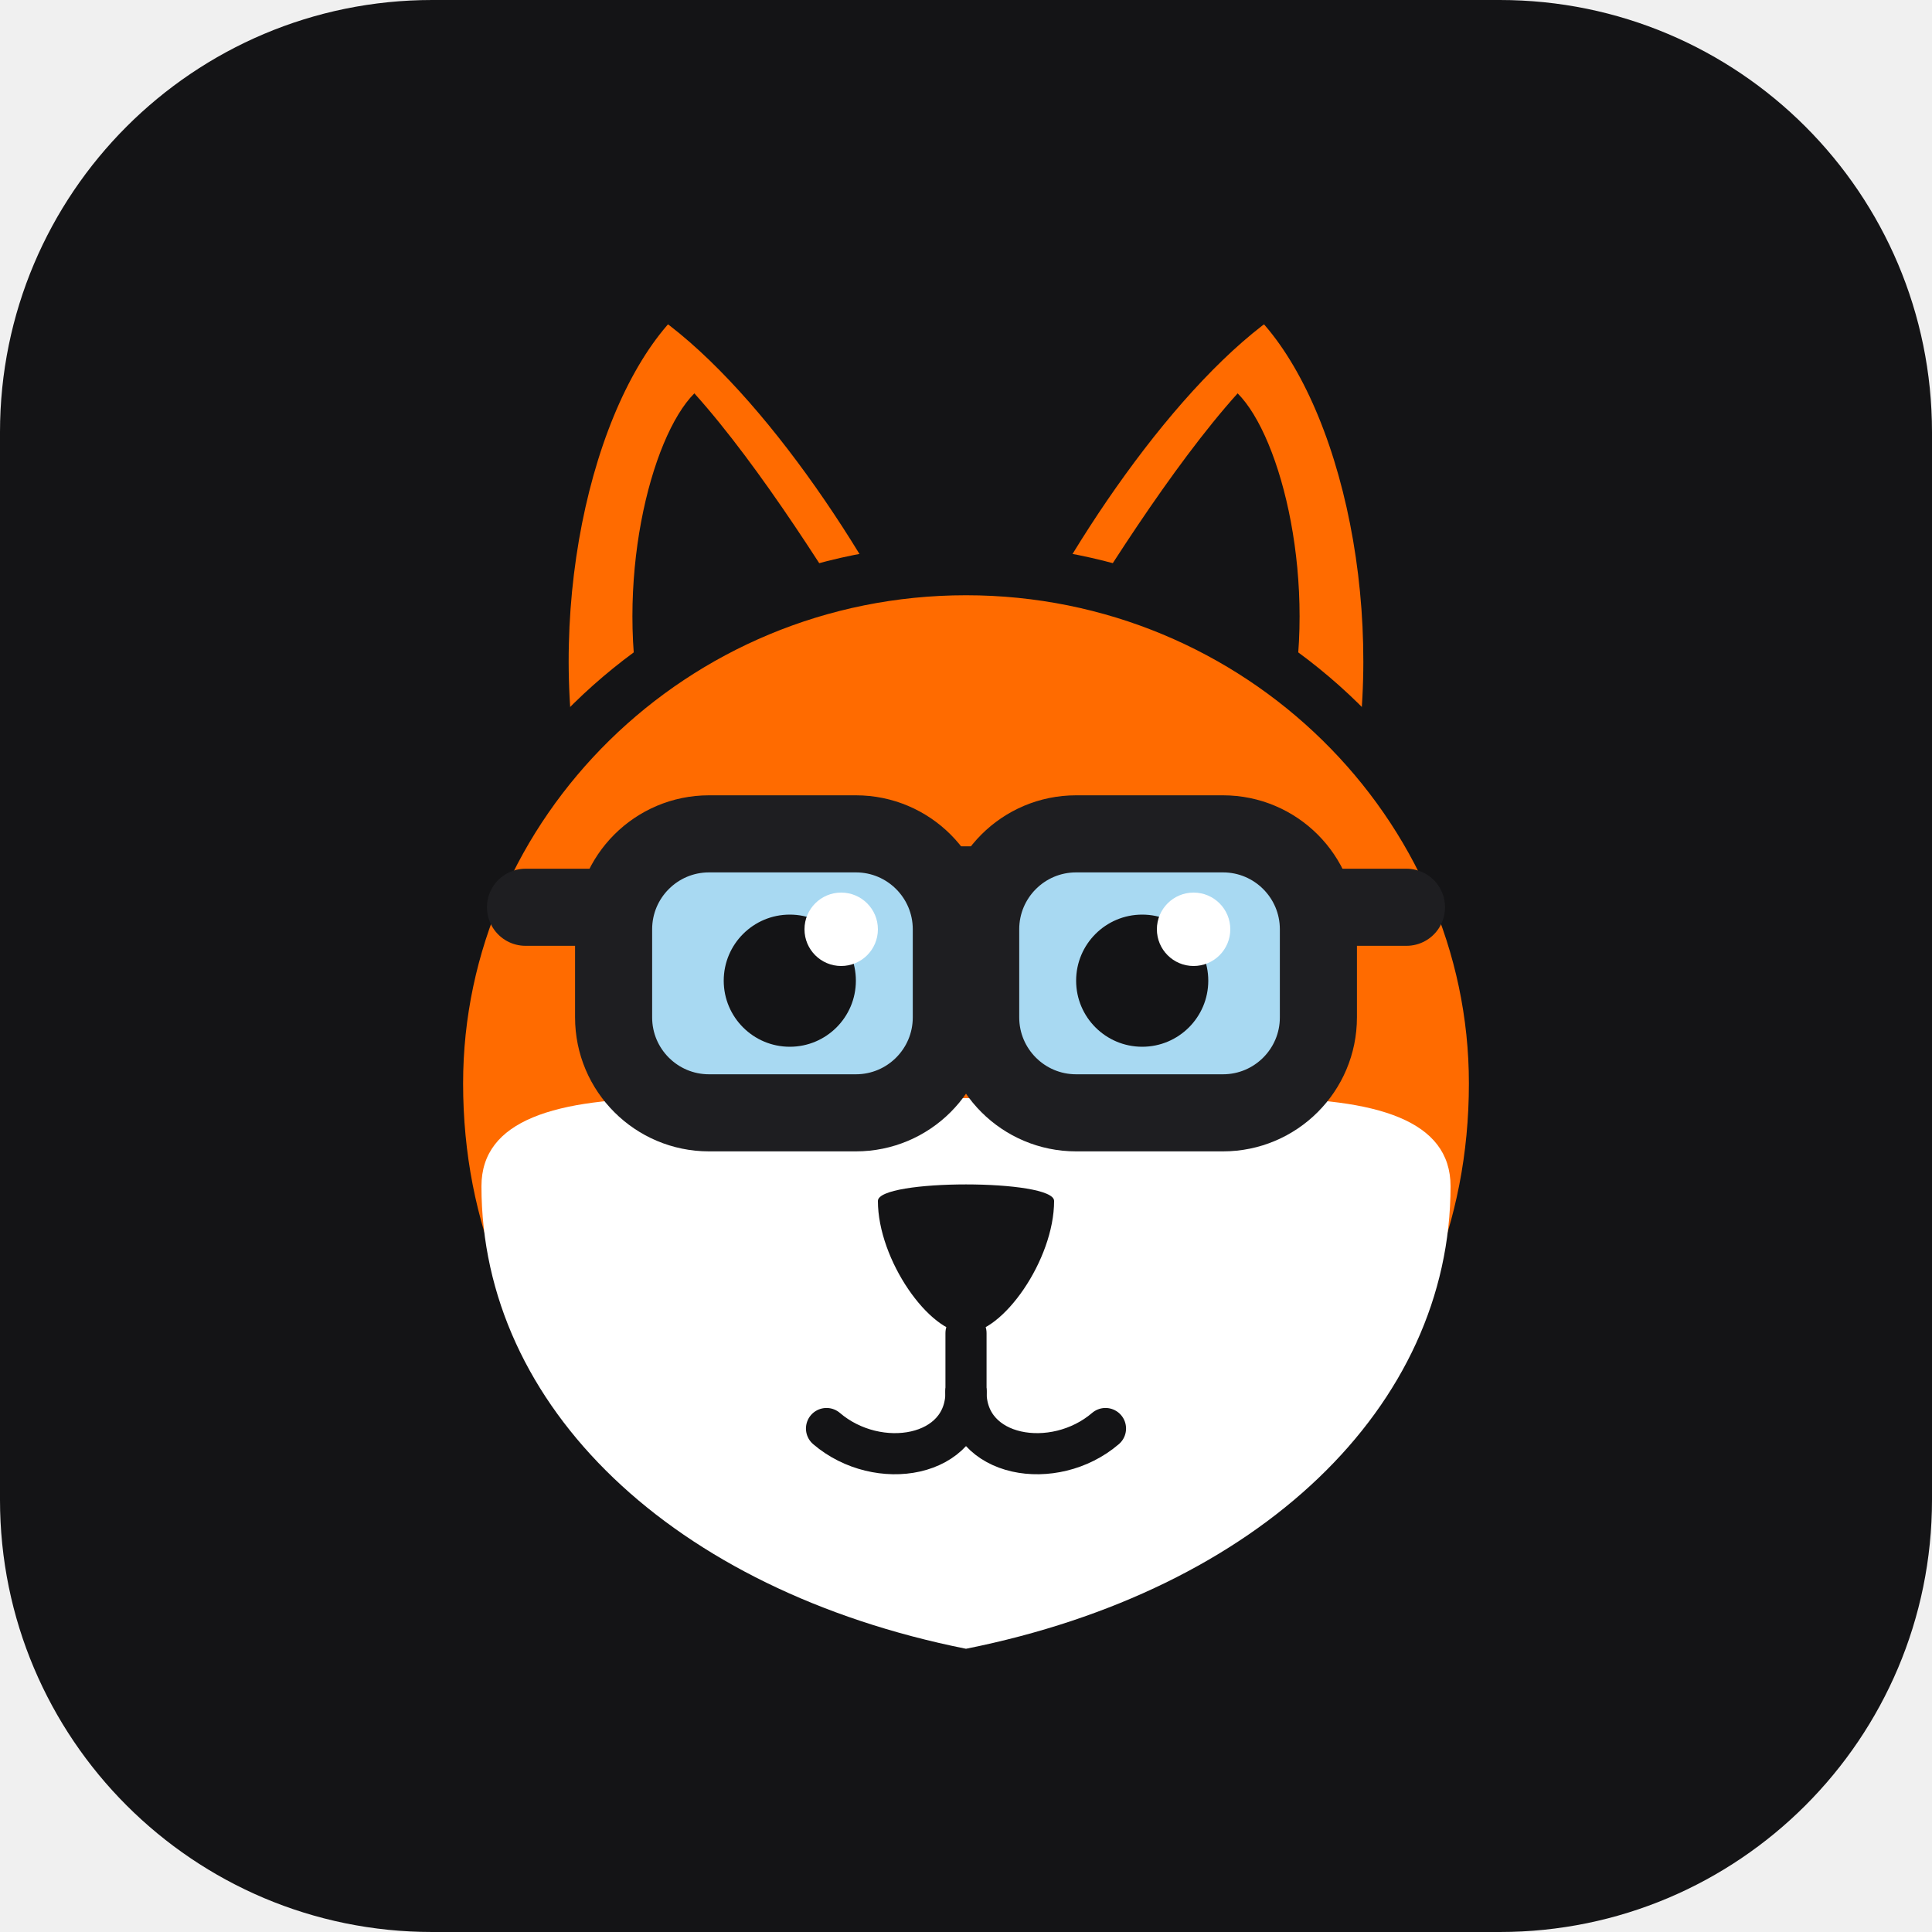
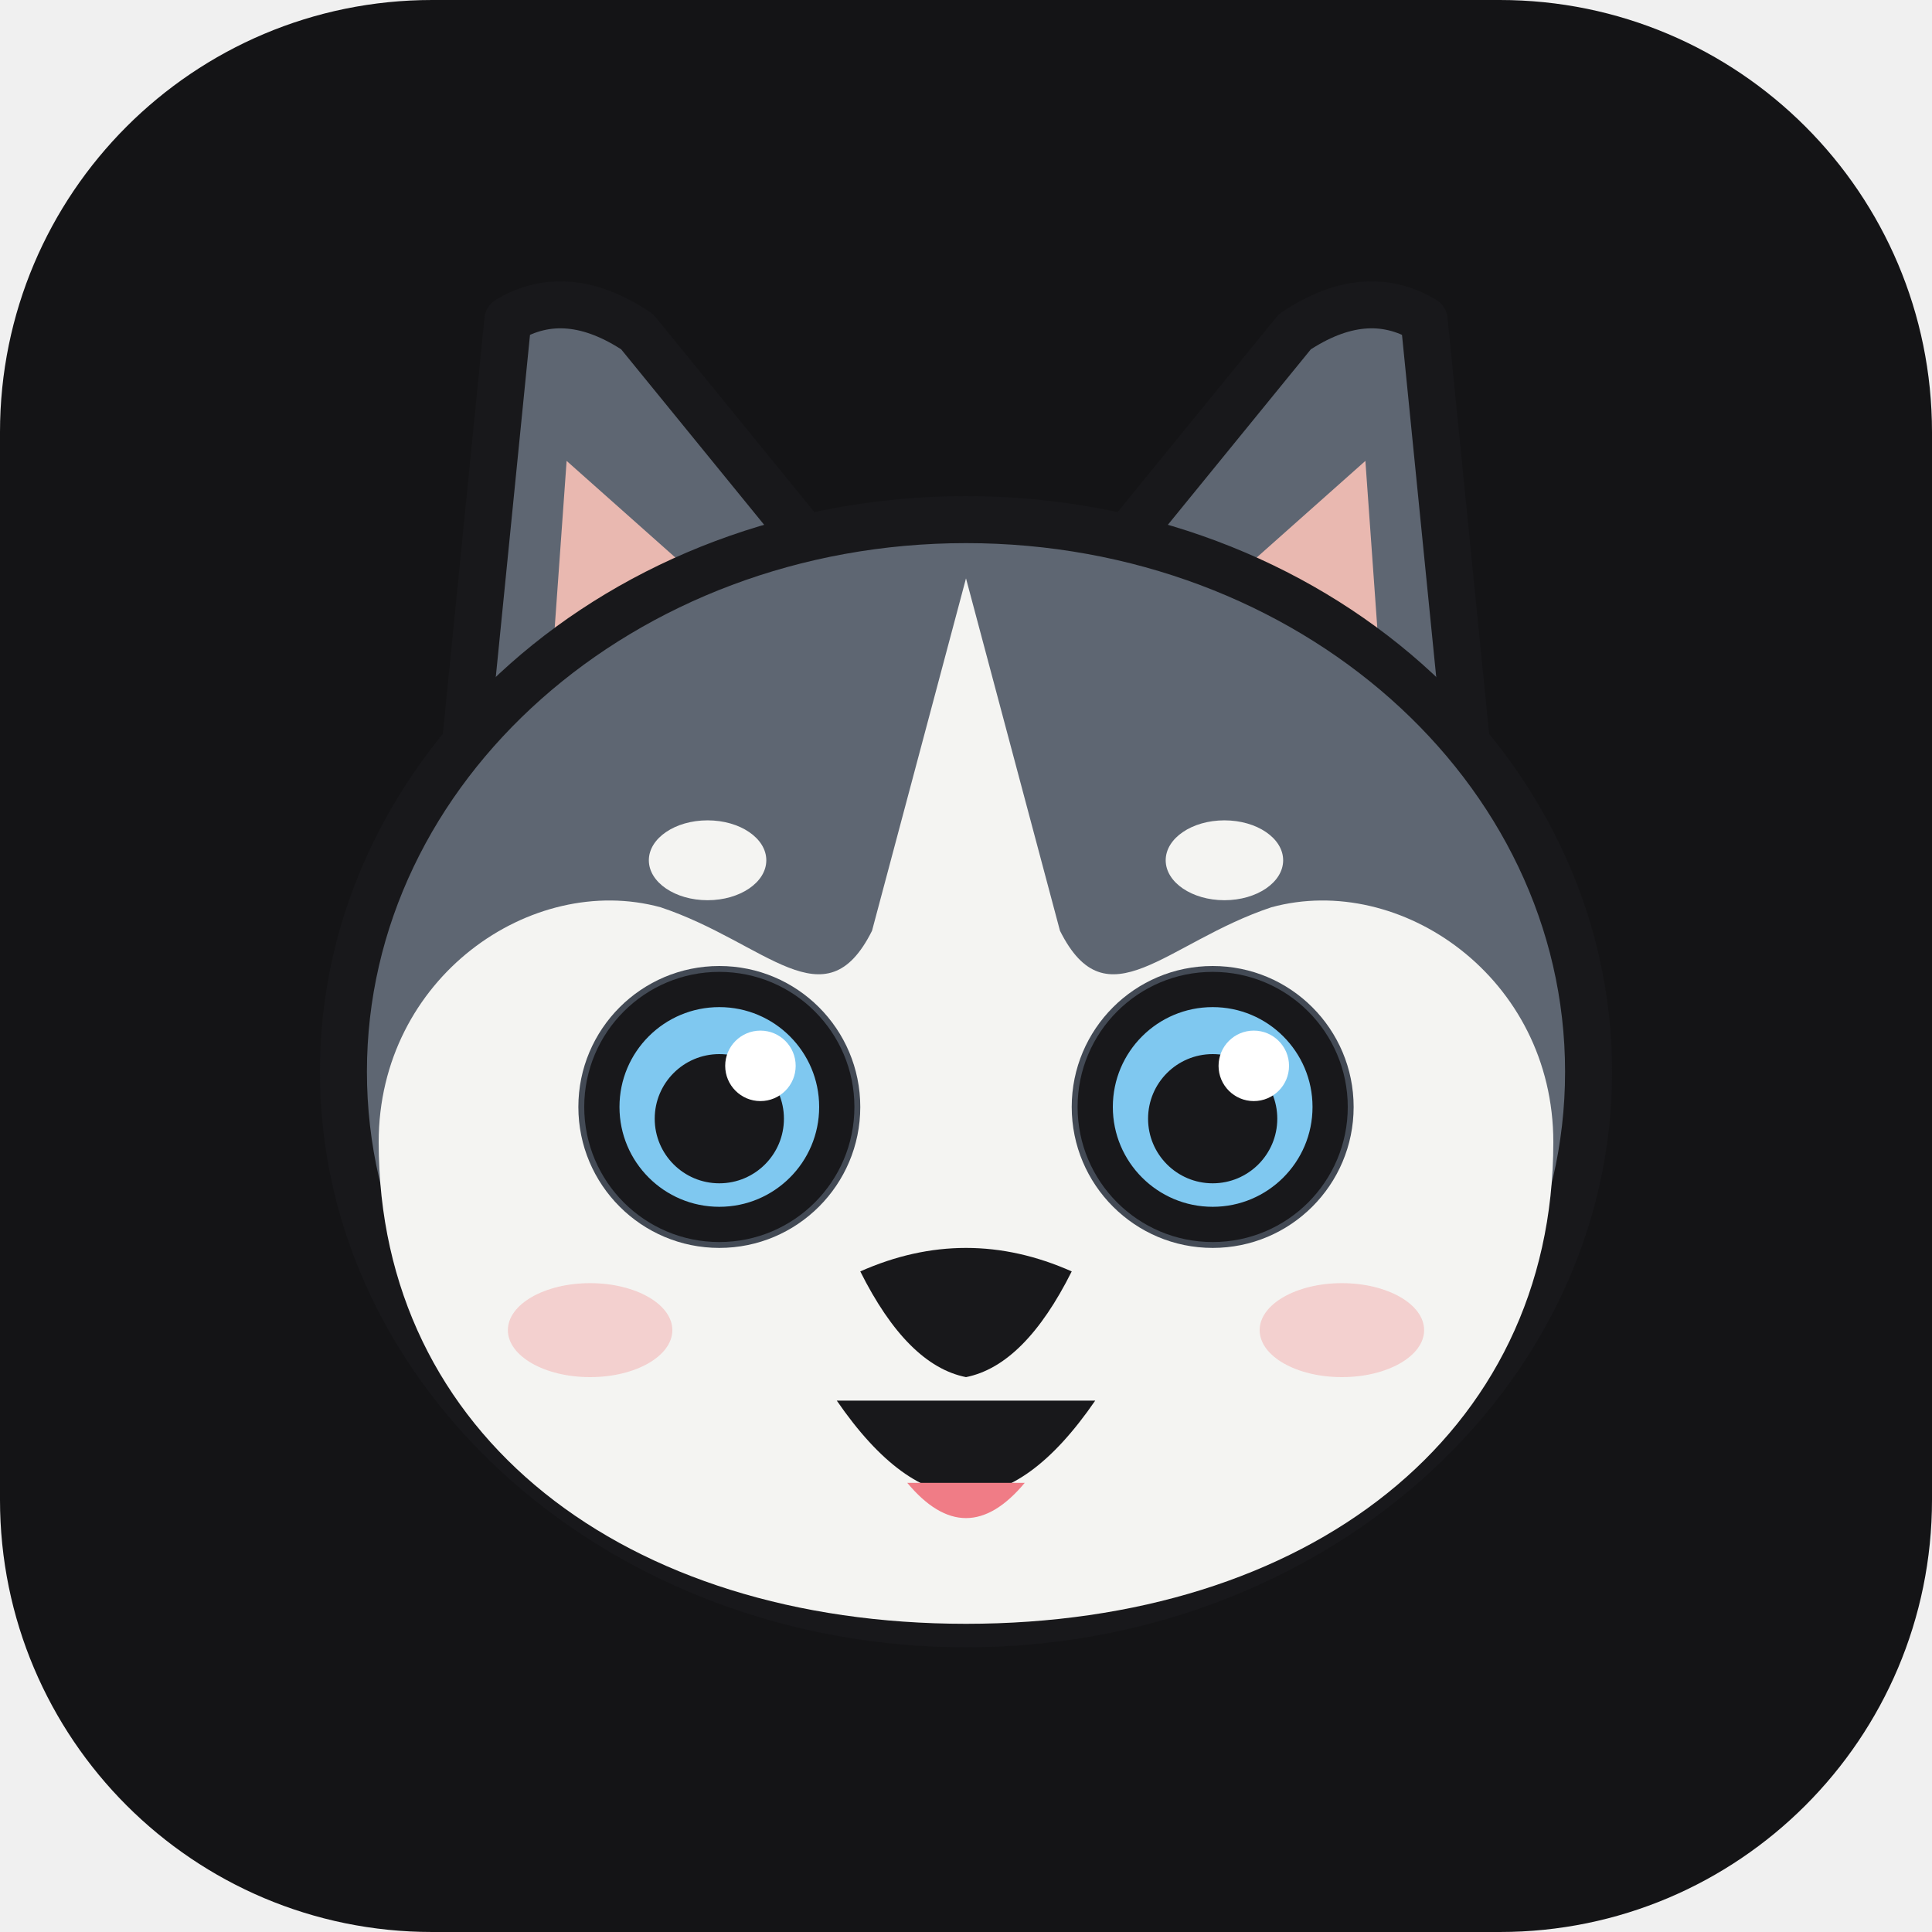
<svg xmlns="http://www.w3.org/2000/svg" width="1024" height="1024" viewBox="0 0 1024 1024">
  <rect width="1024" height="1024" rx="229.069" fill="#141416" />
  <g transform="translate(122.88,122.88) scale(3.8912)">
-     <g stroke="#141416" stroke-width="7" stroke-linejoin="round" stroke-linecap="round">
-       <path d="M44,76 C39,50 46,20 59,8 C74,18 90,42 98,60 Z" fill="#FF6B00" />
-       <path d="M156,76 C161,50 154,20 141,8 C126,18 110,42 102,60 Z" fill="#FF6B00" />
-       <path d="M56,66 C52,48 57,28 63,22 C72,32 82,48 88,58 Z" fill="#141416" stroke="none" />
-       <path d="M144,66 C148,48 143,28 137,22 C128,32 118,48 112,58 Z" fill="#141416" stroke="none" />
-       <path d="M100,46 C60,46 28,78 28,116 C28,156 58,185 100,193 C142,185 172,156 172,116 C172,78 140,46 100,46 Z" fill="#FF6B00" />
-       <path d="M34,130 C34,121 44,118 60,118 L140,118 C156,118 166,121 166,130 C166,160 140,185 100,193 C60,185 34,160 34,130 Z" fill="#FFFFFF" stroke="none" />
-       <path d="M40,92 L52,92" fill="none" stroke="#1E1E21" stroke-width="10.5" />
-       <path d="M148,92 L160,92" fill="none" stroke="#1E1E21" stroke-width="10.5" />
-       <path d="M97,90 L103,90" fill="none" stroke="#1E1E21" stroke-width="12.6" />
-       <rect x="52" y="82" width="46" height="38" rx="13" fill="#A8D9F2" stroke="#1E1E21" stroke-width="10.5" />
-       <rect x="102" y="82" width="46" height="38" rx="13" fill="#A8D9F2" stroke="#1E1E21" stroke-width="10.5" />
-       <circle cx="76" cy="102" r="9" fill="#141416" stroke="none" />
-       <circle cx="124" cy="102" r="9" fill="#141416" stroke="none" />
-       <circle cx="83" cy="95" r="5" fill="#FFFFFF" stroke="none" />
-       <circle cx="131" cy="95" r="5" fill="#FFFFFF" stroke="none" />
-       <path d="M88,132 C88,129 112,129 112,132 C112,140 105,150 100,150 C95,150 88,140 88,132 Z" fill="#141416" stroke="none" />
-       <path d="M100,150 L100,158" fill="none" stroke="#141416" stroke-width="5.6" />
-       <path d="M100,158 C100,167 88,169 81,163" fill="none" stroke="#141416" stroke-width="5.6" />
-       <path d="M100,158 C100,167 112,169 119,163" fill="none" stroke="#141416" stroke-width="5.6" />
+     <g transform="translate(100 100) scale(1.6) translate(-100 -71)" stroke="#18181B" stroke-width="4" stroke-linejoin="round" stroke-linecap="round">
+       <path d="M56,66 L61,16 Q66,13 72,17 L94,44 Z" fill="#5E6672" />
+       <path d="M144,66 L139,16 Q134,13 128,17 L106,44 Z" fill="#5E6672" />
+       <path d="M64,56 L66,28 L84,44 Z" fill="#E9B8B0" stroke="none" />
+       <path d="M136,56 L134,28 L116,44 Z" fill="#E9B8B0" stroke="none" />
+       <ellipse cx="100" cy="80" rx="53" ry="47" fill="#5E6672" />
+       <path d="M50,86 C50,72 63,63 74,66 C83,69 88,76 92,68 L100,38 L108,68 C112,76 117,69 126,66 C137,63 150,72 150,86 C150,111 129,127 100,127 C71,127 50,111 50,86 Z" fill="#F4F4F2" stroke="none" />
+       <ellipse cx="78" cy="62" rx="5" ry="3.4" fill="#F4F4F2" stroke="none" />
+       <ellipse cx="122" cy="62" rx="5" ry="3.4" fill="#F4F4F2" stroke="none" />
+       <circle cx="79" cy="83" r="12" fill="#434A55" stroke="none" />
+       <circle cx="121" cy="83" r="12" fill="#434A55" stroke="none" />
+       <circle cx="79" cy="83" r="10" fill="#7FC8F0" stroke-width="3" />
+       <circle cx="121" cy="83" r="10" fill="#7FC8F0" stroke-width="3" />
+       <circle cx="79" cy="84" r="5.5" fill="#18181B" stroke="none" />
+       <circle cx="121" cy="84" r="5.5" fill="#18181B" stroke="none" />
+       <circle cx="82.5" cy="79.5" r="3" fill="#FFFFFF" stroke="none" />
+       <circle cx="124.5" cy="79.5" r="3" fill="#FFFFFF" stroke="none" />
+       <ellipse cx="68" cy="102" rx="7" ry="4" fill="#F28C8C" opacity="0.35" stroke="none" />
+       <ellipse cx="132" cy="102" rx="7" ry="4" fill="#F28C8C" opacity="0.35" stroke="none" />
+       <path d="M91,97 Q100,93 109,97 Q105,105 100,106 Q95,105 91,97 Z" fill="#18181B" stroke="none" />
+       <path d="M89,108 Q100,124 111,108 Z" fill="#18181B" stroke="none" />
+       <path d="M95,115 Q100,121 105,115 Z" fill="#F07C86" stroke="none" />
    </g>
  </g>
</svg>
